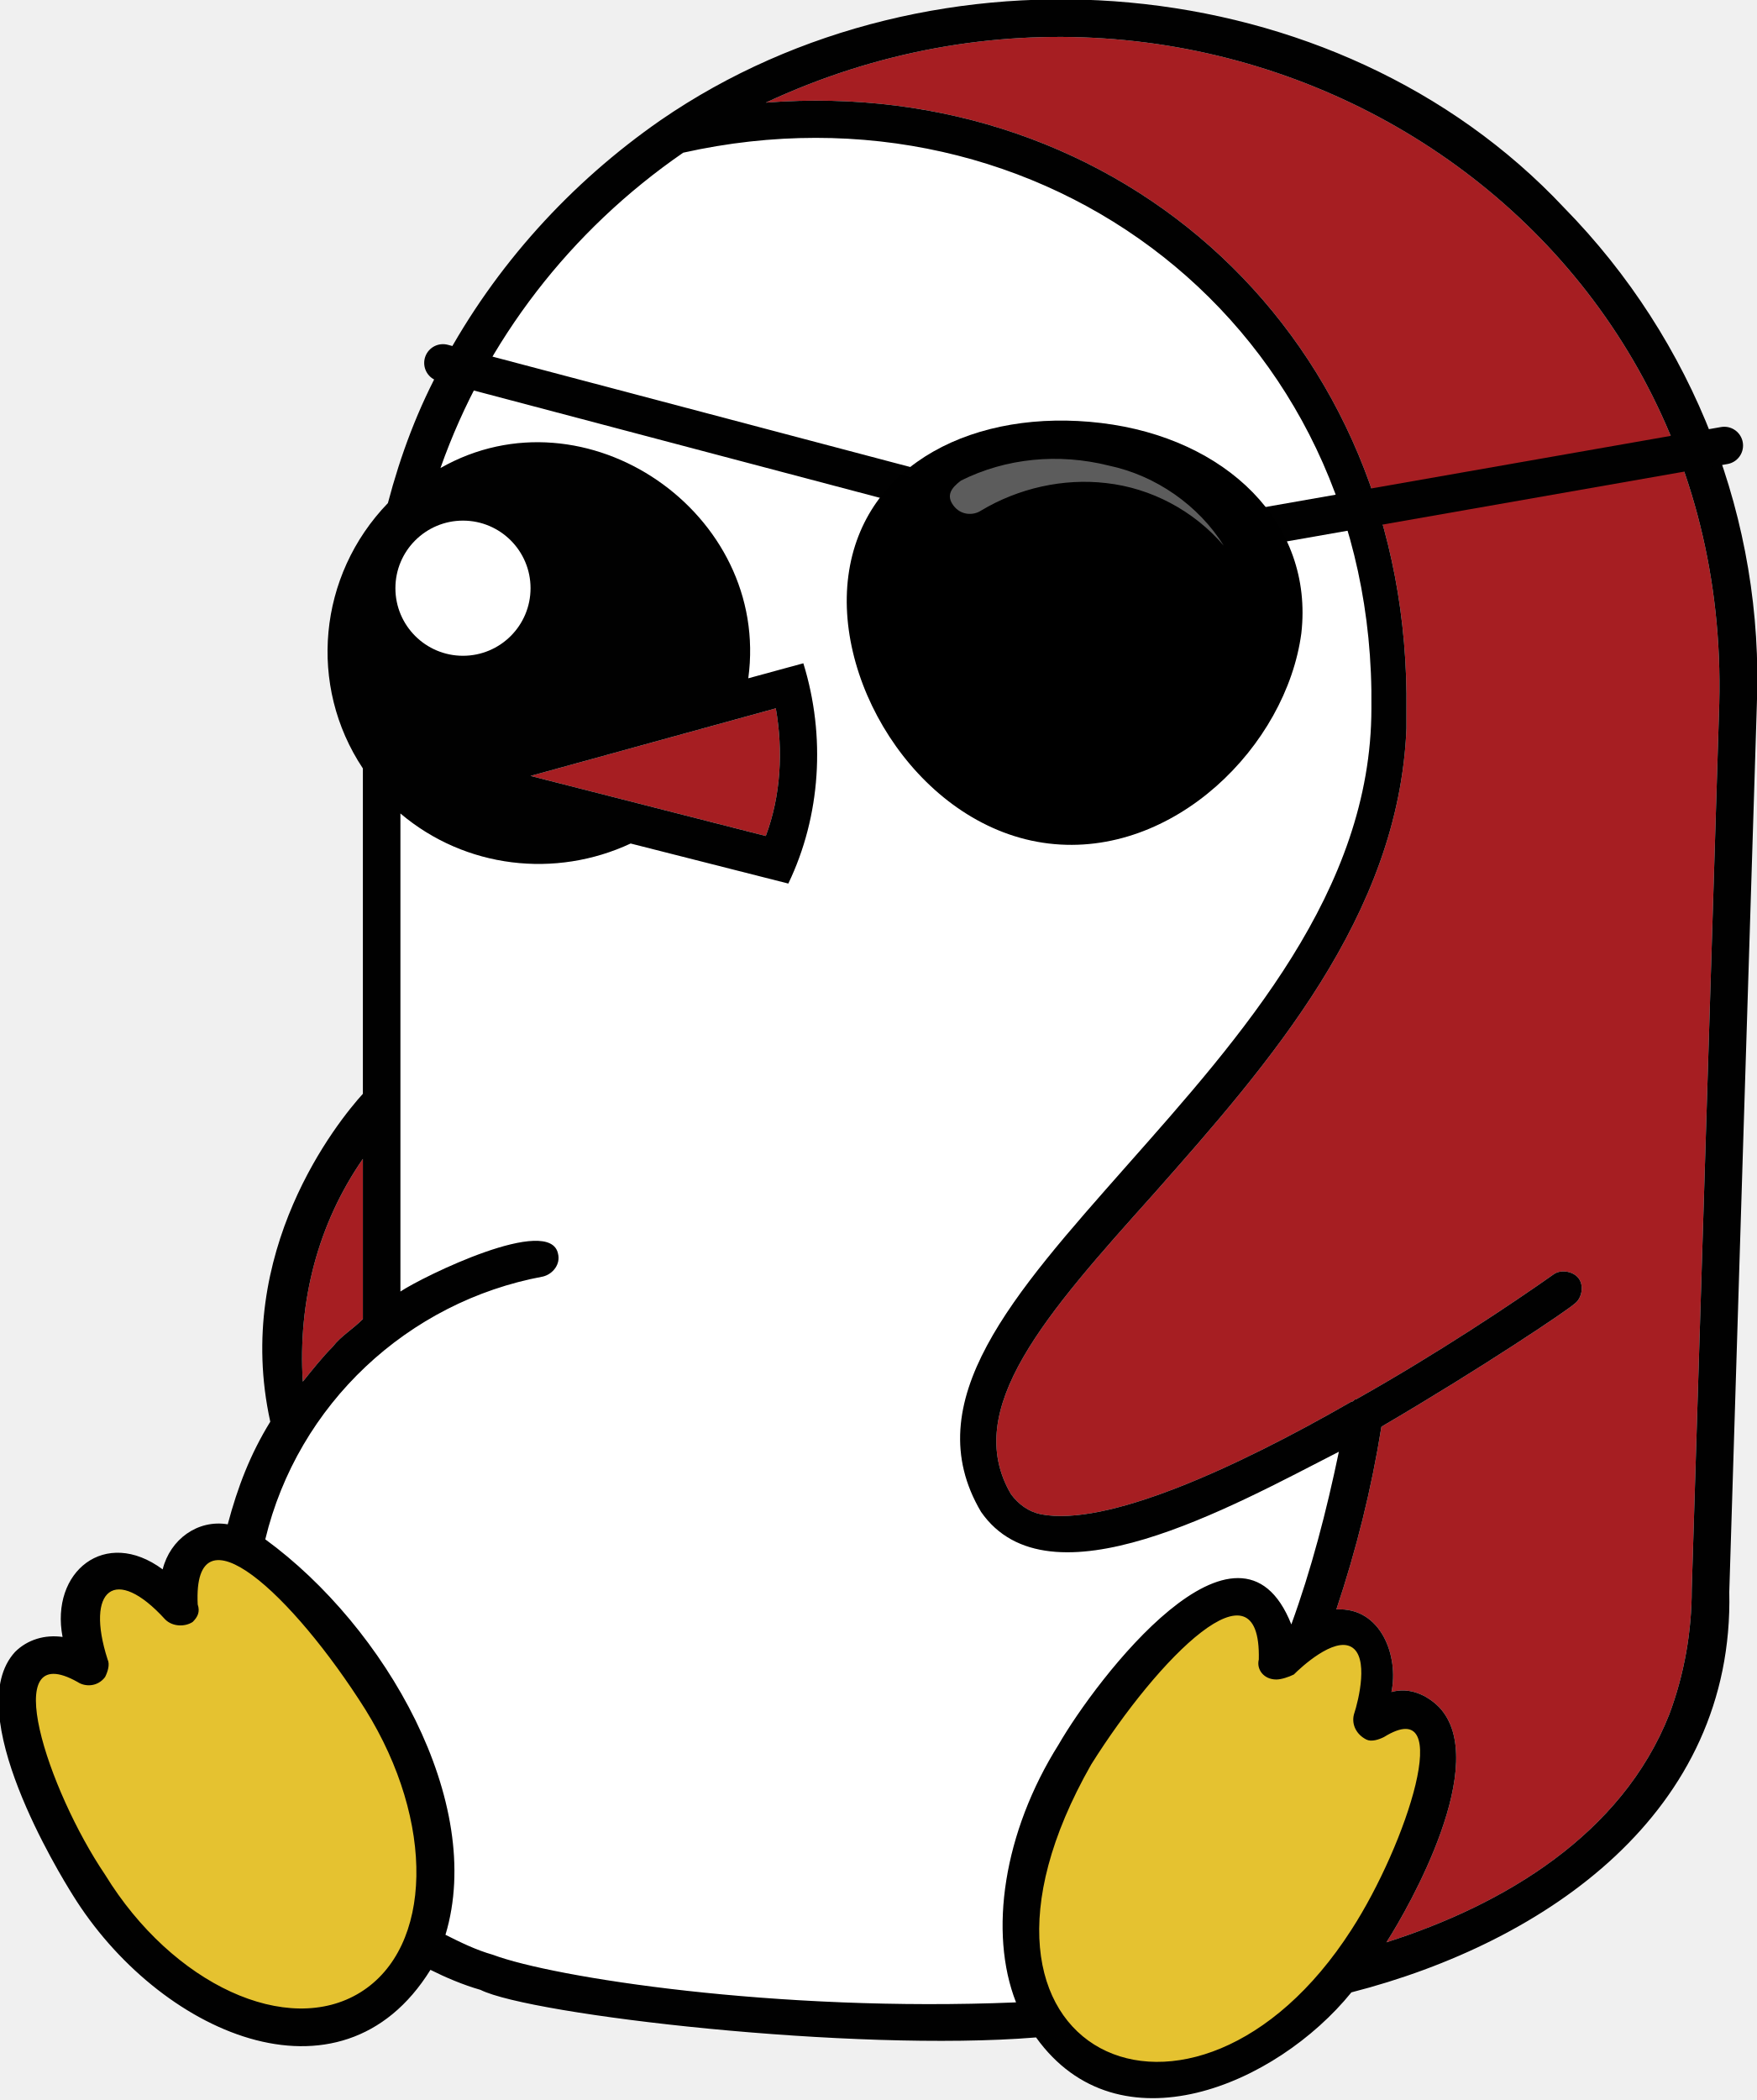
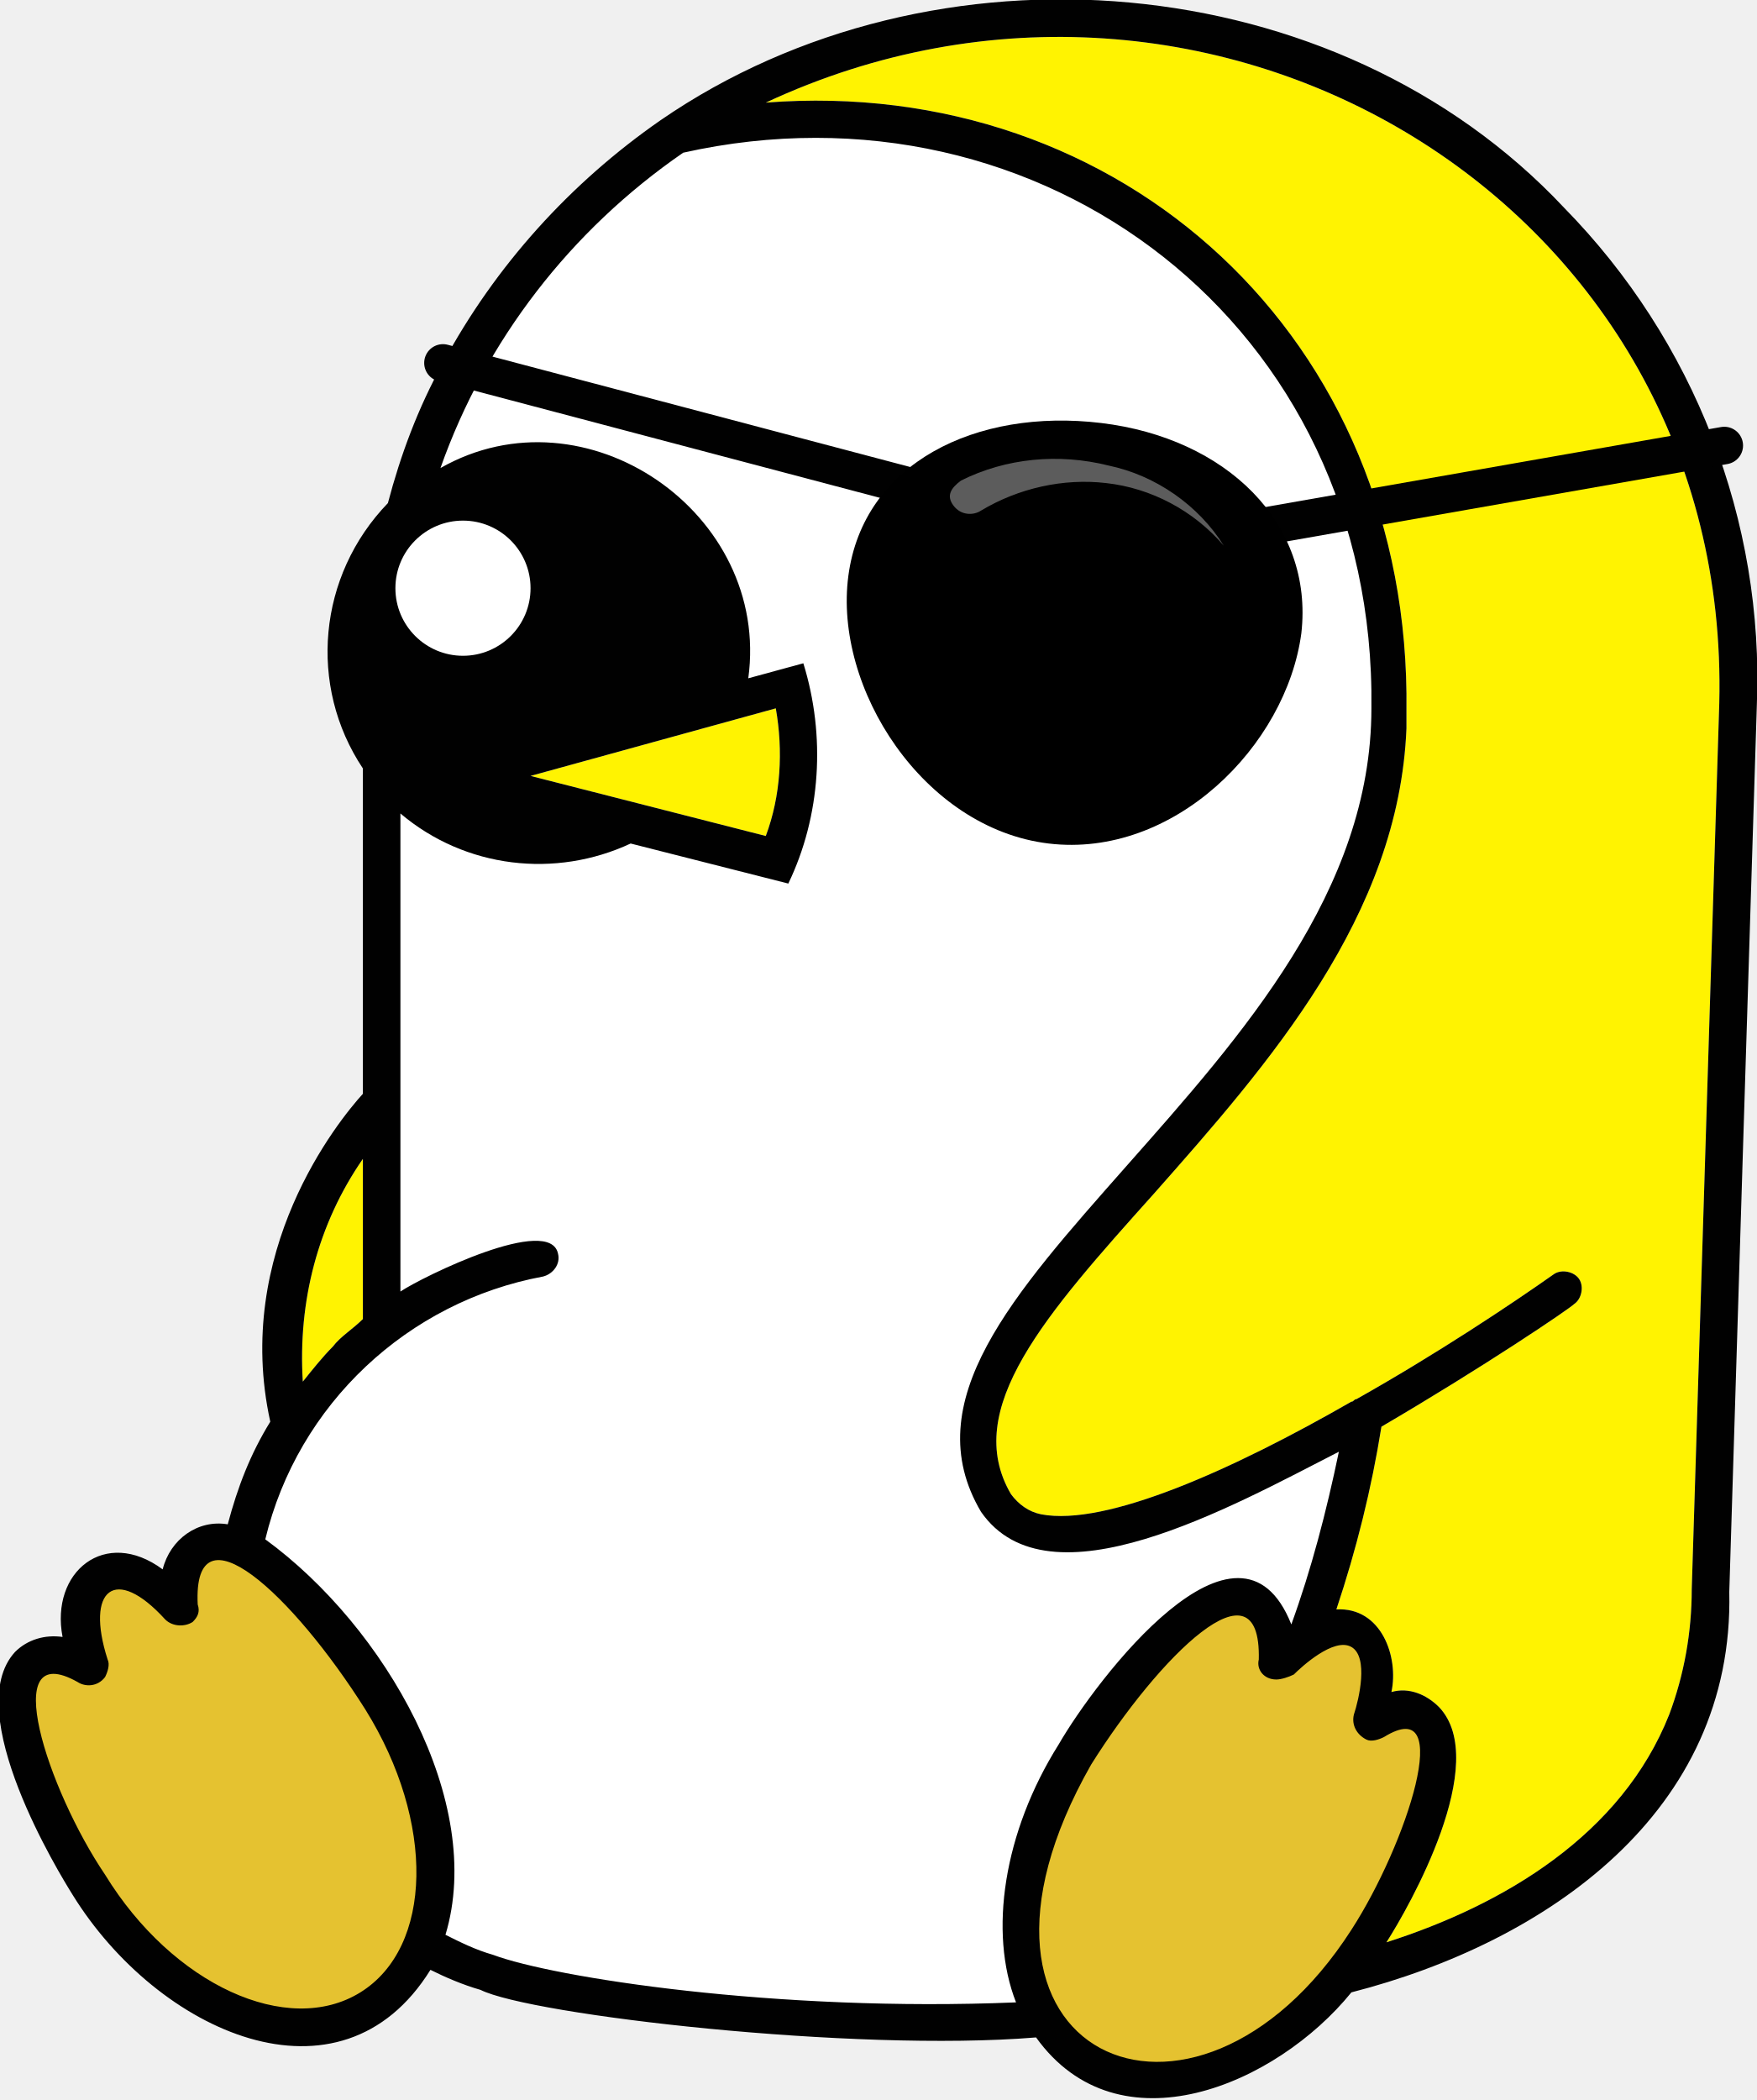
<svg xmlns="http://www.w3.org/2000/svg" version="1.1" id="NoCrownPatch" x="0px" y="0px" viewBox="0 0 70.2 83.9" style="enable-background:new 0 0 70.2 83.9;" xml:space="preserve">
  <style type="text/css">
- 	.st0{fill:#A61E22;}
+ 	.st0{fill:#FFF301;}
	.st1{fill:#E5C230;}
	.st2{fill:#FFFFFF;}
	.st3{fill:#010101;}
	.st4{fill:none;stroke:#010101;stroke-width:1.5;stroke-linecap:round;stroke-miterlimit:10;}
	.st5{fill="url(#SVGID_1_penguin)";}
	.st6{fill:#5C5C5C;}
</style>
  <g id="Color_body">
    <path class="st0" d="M68.7,28.1c-1.1,35.4-1.1,35.4-1.1,35.4c0,1.7-0.3,3.4-0.9,5c-1.9,4.8-6.6,7.6-11.3,9.1   c0.9-1.4,4.2-7.2,2.1-9.4c-0.5-0.5-1.2-0.8-1.9-0.6c0.3-1.4-0.4-3.4-2.2-3.3c0.8-2.4,1.4-4.8,1.8-7.3c4.1-2.4,7.5-4.7,7.7-4.9   c0.3-0.2,0.4-0.7,0.2-1c-0.2-0.3-0.7-0.4-1-0.2c-1.7,1.2-4.7,3.2-7.9,5c-0.1,0-0.1,0.1-0.2,0.1c-4.7,2.7-9.8,5-12.4,4.5   c-0.5-0.1-0.9-0.4-1.2-0.8c-2-3.4,1.4-7.2,5.7-12c4.6-5.2,9.8-11.1,10.1-18.6h0c0-0.1,0-0.7,0-0.7C56.4,13.5,44.8,3,30.6,4.1   C48.4-4.2,69.2,8.1,68.7,28.1z" />
    <path class="st0" d="M14.5,46.3v6.4c-0.4,0.4-0.9,0.7-1.2,1.1c-0.4,0.4-0.8,0.9-1.2,1.4C11.9,52,12.7,48.9,14.5,46.3z" />
    <path class="st0" d="M21.2,31l9.8-2.7c0.3,1.7,0.2,3.5-0.4,5.1L21.2,31z" />
  </g>
  <g id="Shape">
    <polygon class="st1" points="51,65.7 50.2,64.1 49.1,63.8 47.4,65.4 45.4,66.8 43.4,69.4 41.9,72.2 40.8,75.9 41.1,79.3 42.6,81.8    44.1,82.8 47.1,83.2 50.8,81.9 54.5,77.7 56.7,73.5 57.4,70 56.6,68.4 54.8,68.7 54.8,66 53.4,65 51.7,65.4  " />
    <polygon class="st1" points="7.2,64.3 5.6,63.1 4.4,62.9 3.4,63.8 3.4,65.4 2.9,66.3 1.2,66.6 0.7,67.4 0.7,69.1 3.6,75.3    6.1,78.3 9.1,80.8 12.1,81 14.8,80.2 16.9,77.7 17.4,73.5 16.3,70 14,66.2 12.1,63.8 10.2,62.2 8.5,61.7 7.3,63  " />
    <path class="st2" d="M40.6,80c-9.6,0.4-18.5-1-20.9-1.9c-0.7-0.2-1.3-0.5-1.9-0.8c1.6-5.3-2.4-12.3-7.2-15.8   c1.3-5.4,5.7-9.5,11.1-10.5c0.4-0.1,0.7-0.5,0.6-0.9c0,0,0,0,0,0C22,48.5,16.9,51,16,51.6V32.5c2.6,2.2,6.2,2.6,9.2,1.2l6.3,1.6   c1.3-2.7,1.5-5.9,0.6-8.8l-2.2,0.6c0.9-6.6-6.5-11.7-12.3-8.4c1.8-5.1,5.2-9.5,9.7-12.6C41.6,2.9,55,13,54.8,28.3   c0,7.3-5.2,13.1-9.8,18.3c-4.5,5.1-8.4,9.4-5.8,13.8c2.7,3.9,10-0.2,14.3-2.4c-0.5,2.4-1.1,4.7-1.9,6.9c0,0,0,0,0,0   c-2.1-5.3-7.8,2.2-9.3,4.8C40.1,73.2,39.5,77.2,40.6,80z" />
    <circle class="st3" cx="42.8" cy="25.2" r="8.1" />
    <path class="st3" d="M62.5,8.3c-9.1-9.7-25.2-11-36.1-3.5c-3.6,2.5-6.6,5.8-8.7,9.7c-1,1.8-1.7,3.7-2.2,5.6   c-2.8,2.9-3.2,7.3-1,10.6v13c-1,1.1-5.2,6.3-3.7,13.1c-0.8,1.3-1.3,2.6-1.7,4.1c-1.2-0.2-2.3,0.6-2.6,1.8c-2.3-1.7-4.5,0.1-4,2.7   c-0.7-0.1-1.4,0.1-1.9,0.6c-2.2,2.4,1.8,8.9,2.3,9.7c3.4,5.5,10.7,8.8,14.3,3c0.6,0.3,1.3,0.6,2,0.8c2,1,14.9,2.5,22.2,1.9   c3.3,4.6,9.6,1.9,12.6-1.8c7.8-2,15.3-7.2,15.1-16c0-0.2,1.1-35.4,1.1-35.4C70.5,20.8,67.7,13.6,62.5,8.3z M21.2,31l9.8-2.7   c0.3,1.7,0.2,3.5-0.4,5.1L21.2,31z M14.5,46.3v6.4c-0.4,0.4-0.9,0.7-1.2,1.1c-0.4,0.4-0.8,0.9-1.2,1.4C11.9,52,12.7,48.9,14.5,46.3   z M14.4,79.6c-2.9,1.8-7.5-0.3-10.2-4.7c-2.3-3.4-4.3-9.5-1.1-7.7c0.3,0.2,0.8,0.2,1.1-0.2c0.1-0.2,0.2-0.5,0.1-0.7   c-0.9-2.8,0.3-3.8,2.3-1.6c0.3,0.3,0.8,0.3,1.1,0.1c0.2-0.2,0.3-0.4,0.2-0.7c-0.2-4.1,3.8-0.4,6.7,4.2   C17.4,72.8,17.3,77.8,14.4,79.6z M40.6,80c-9.6,0.4-18.5-1-20.9-1.9c-0.7-0.2-1.3-0.5-1.9-0.8c1.6-5.3-2.4-12.3-7.2-15.8   c1.3-5.4,5.7-9.5,11.1-10.5c0.4-0.1,0.7-0.5,0.6-0.9c0,0,0,0,0,0C22,48.5,16.9,51,16,51.6V32.5c2.6,2.2,6.2,2.6,9.2,1.2l6.3,1.6   c1.3-2.7,1.5-5.9,0.6-8.8l-2.2,0.6c0.9-6.6-6.5-11.7-12.3-8.4c1.8-5.1,5.2-9.5,9.7-12.6C41.6,2.9,55,13,54.8,28.3   c0,7.3-5.2,13.1-9.8,18.3c-4.5,5.1-8.4,9.4-5.8,13.8c2.7,3.9,10-0.2,14.3-2.4c-0.5,2.4-1.1,4.7-1.9,6.9c0,0,0,0,0,0   c-2.1-5.3-7.8,2.2-9.3,4.8C40.1,73.2,39.5,77.2,40.6,80L40.6,80z M54,77.1c-6.3,9.8-17,5-10.4-6.6c2.7-4.3,6.8-8.4,6.7-4.2   c-0.1,0.4,0.2,0.8,0.7,0.8c0.2,0,0.5-0.1,0.7-0.2c0.3-0.3,1.6-1.5,2.3-1.1c0.7,0.4,0.3,2.1,0.1,2.7c-0.1,0.4,0.1,0.8,0.5,1   c0.2,0.1,0.5,0,0.7-0.1C58.2,67.6,56.2,73.7,54,77.1L54,77.1z M68.7,28.1c-1.1,35.4-1.1,35.4-1.1,35.4c0,1.7-0.3,3.4-0.9,5   c-1.9,4.8-6.6,7.6-11.3,9.1c0.9-1.4,4.2-7.2,2.1-9.4c-0.5-0.5-1.2-0.8-1.9-0.6c0.3-1.4-0.4-3.4-2.2-3.3c0.8-2.4,1.4-4.8,1.8-7.3   c4.1-2.4,7.5-4.7,7.7-4.9c0.3-0.2,0.4-0.7,0.2-1c-0.2-0.3-0.7-0.4-1-0.2c-1.7,1.2-4.7,3.2-7.9,5c-0.1,0-0.1,0.1-0.2,0.1   c-4.7,2.7-9.8,5-12.4,4.5c-0.5-0.1-0.9-0.4-1.2-0.8c-2-3.4,1.4-7.2,5.7-12c4.6-5.2,9.8-11.1,10.1-18.6h0c0-0.1,0-0.7,0-0.7   C56.4,13.5,44.8,3,30.6,4.1C48.4-4.2,69.2,8.1,68.7,28.1z" />
    <circle class="st2" cx="39.8" cy="22.7" r="2.6" />
    <circle class="st2" cx="18.5" cy="23.5" r="2.7" />
    <g id="Patch">
      <polyline class="st4" points="17.7,14.5 37,19.6 50.1,21.1 68.9,17.8   " />
      <radialGradient id="SVGID_1_penguin" cx="203.148" cy="-107.799" r="8.829" gradientTransform="matrix(1 0 0 -1 -160.2409 -82.5042)" gradientUnits="userSpaceOnUse">
        <stop offset="0" style="stop-Color_body:#1D1D1D" />
        <stop offset="0.429" style="stop-Color_body:#141414" />
        <stop offset="1" style="stop-Color_body:#010101" />
      </radialGradient>
      <path class="st5" d="M52,25.3c-0.6,4.5-5.1,9-10.1,8.4s-8.6-6.2-8-10.7S39,16.3,44,16.9S52.5,20.9,52,25.3z" />
      <path class="st6" d="M38.4,19.2c1.8-0.9,3.9-1.1,5.9-0.6c1.9,0.4,3.6,1.6,4.6,3.2c-1.2-1.4-2.9-2.3-4.7-2.5    c-1.7-0.2-3.5,0.2-5,1.1c-0.3,0.2-0.8,0.2-1.1-0.2S38,19.5,38.4,19.2C38.3,19.2,38.3,19.2,38.4,19.2    C38.4,19.2,38.4,19.2,38.4,19.2z" />
    </g>
  </g>
</svg>
